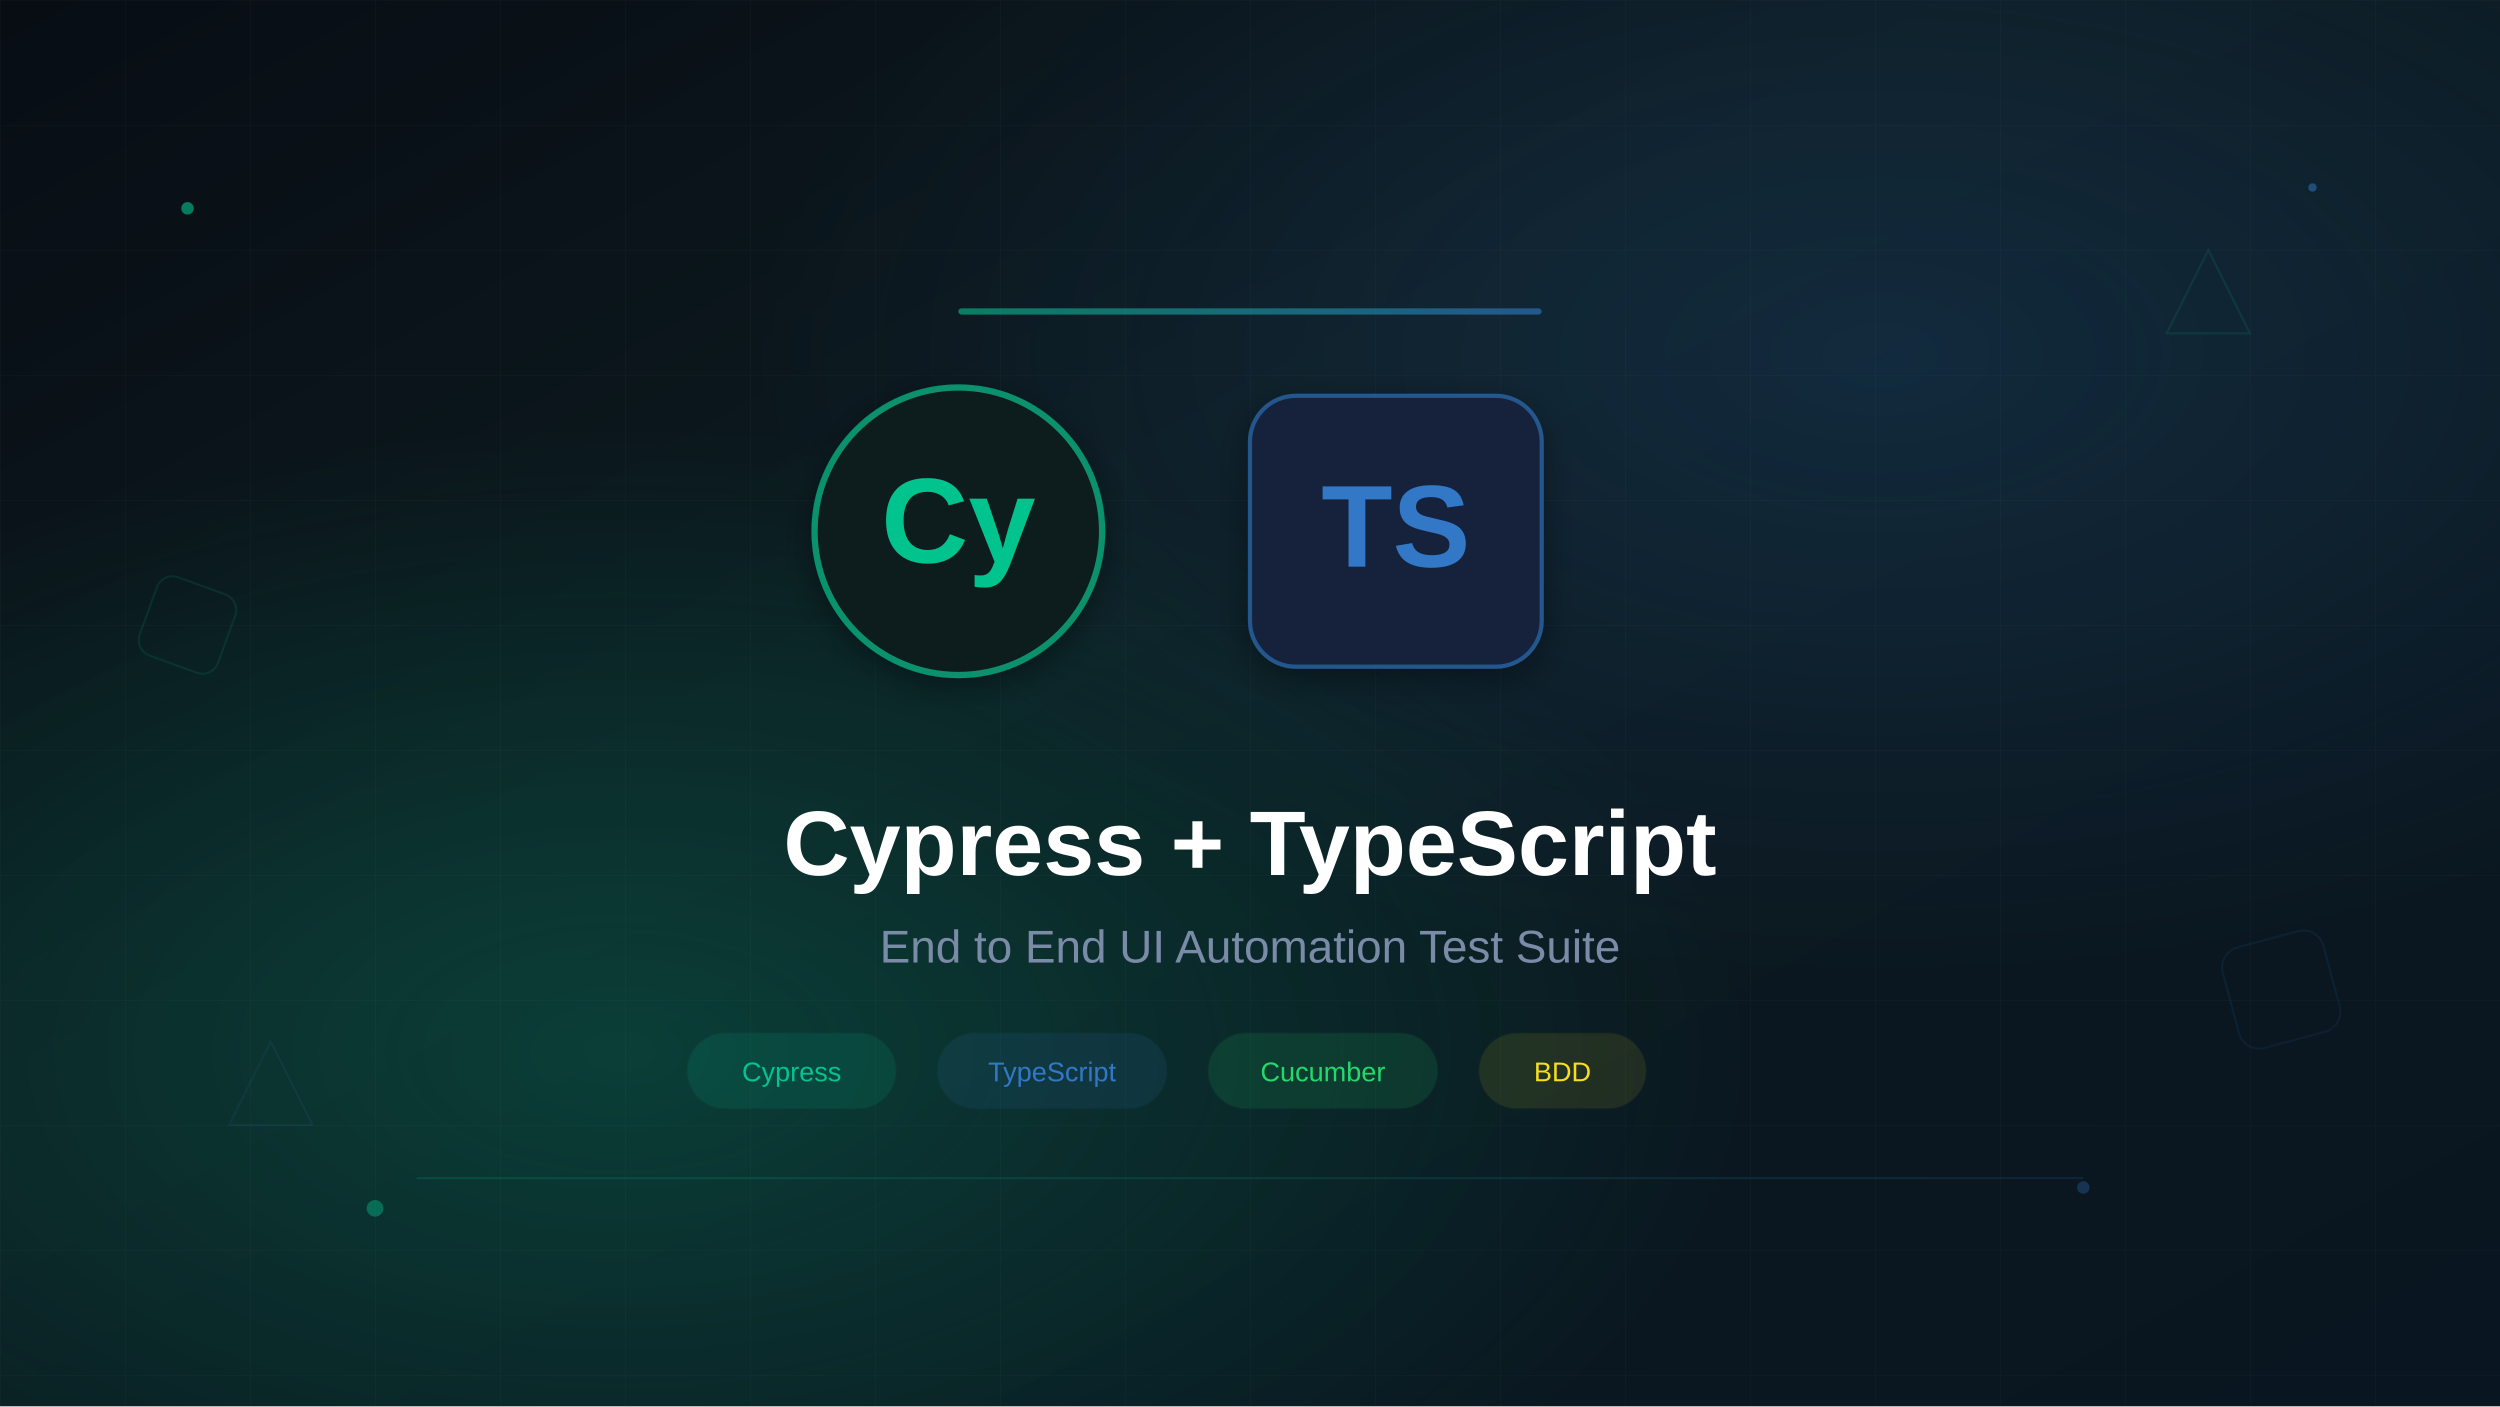
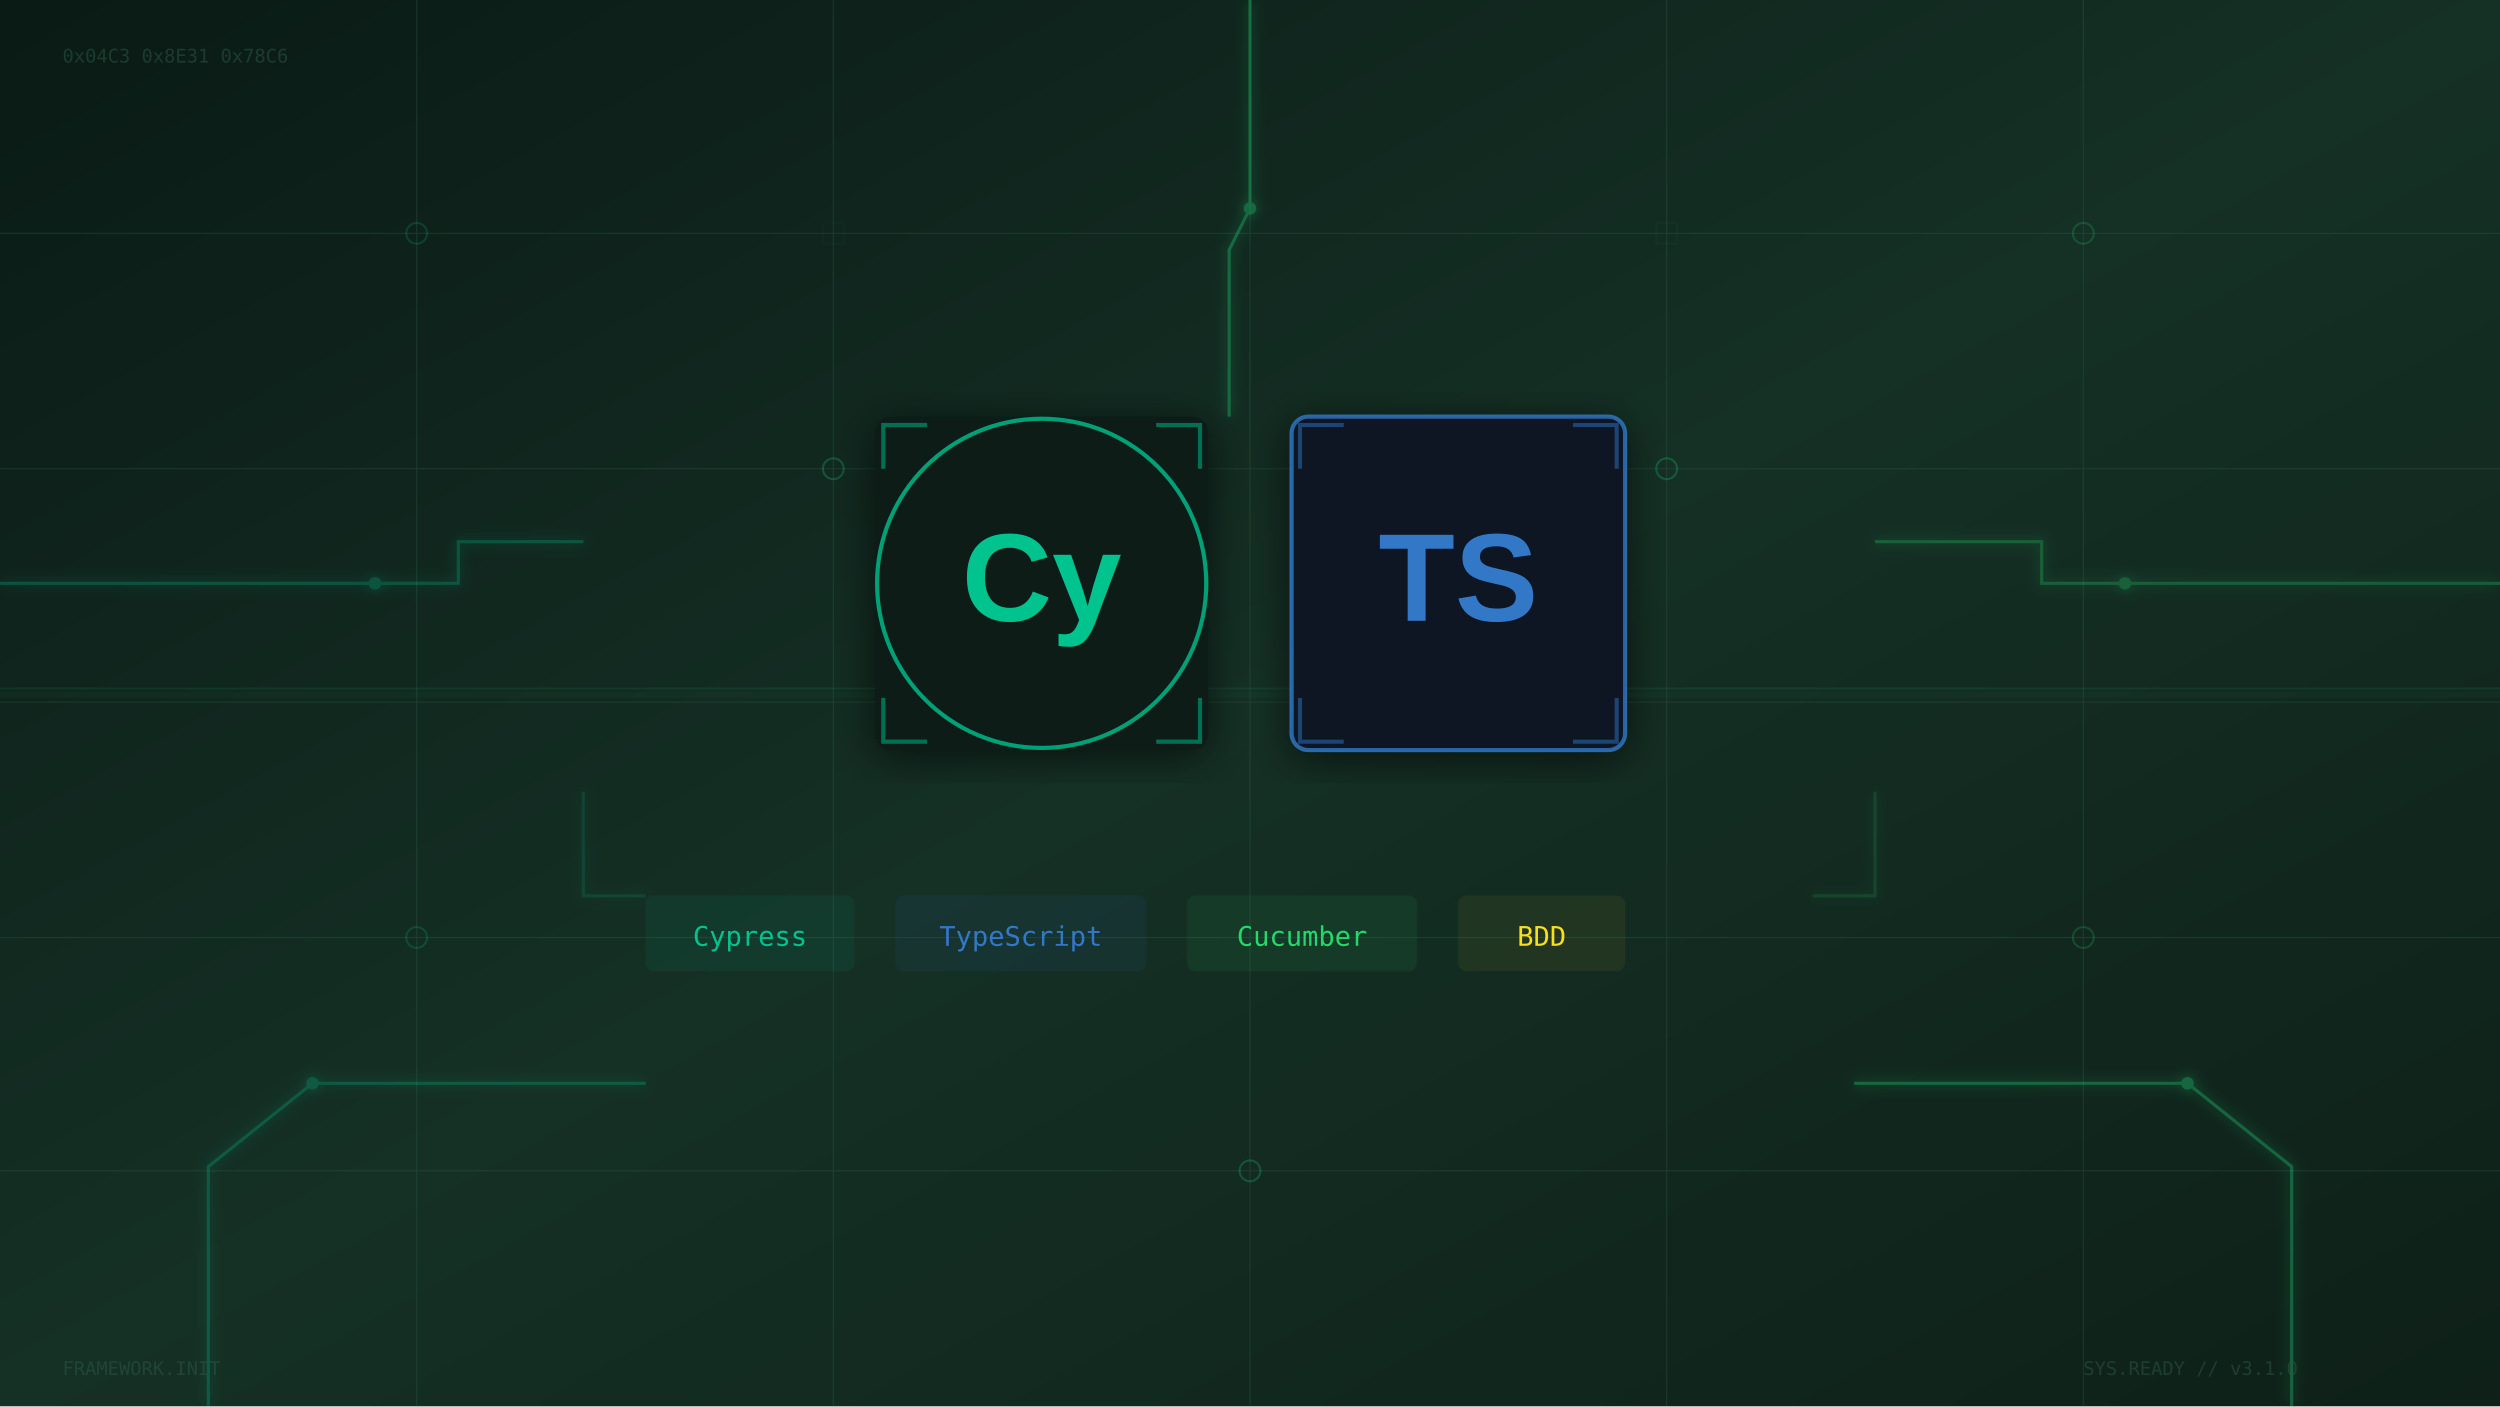
<svg xmlns="http://www.w3.org/2000/svg" viewBox="0 0 1200 675">
  <defs>
    <linearGradient id="bg" x1="0%" y1="0%" x2="100%" y2="100%">
-       <stop offset="0%" style="stop-color:#080d14" />
-       <stop offset="40%" style="stop-color:#0c1a1f" />
-       <stop offset="100%" style="stop-color:#091520" />
+       <stop offset="0%" style="stop-color:#0a1a15" />
+       <stop offset="50%" style="stop-color:#153025" />
+       <stop offset="100%" style="stop-color:#0e2018" />
    </linearGradient>
-     <radialGradient id="glow1" cx="25%" cy="75%" r="45%">
-       <stop offset="0%" style="stop-color:#04C38E;stop-opacity:0.22" />
-       <stop offset="100%" style="stop-color:#04C38E;stop-opacity:0" />
-     </radialGradient>
-     <radialGradient id="glow2" cx="75%" cy="25%" r="45%">
-       <stop offset="0%" style="stop-color:#3178C6;stop-opacity:0.18" />
-       <stop offset="100%" style="stop-color:#3178C6;stop-opacity:0" />
-     </radialGradient>
-     <pattern id="grid" width="60" height="60" patternUnits="userSpaceOnUse">
-       <path d="M 60 0 L 0 0 0 60" fill="none" stroke="#ffffff" stroke-width="0.5" opacity="0.04" />
-     </pattern>
    <linearGradient id="accent" x1="0%" y1="0%" x2="100%" y2="0%">
      <stop offset="0%" style="stop-color:#04C38E" />
-       <stop offset="100%" style="stop-color:#3178C6" />
+       <stop offset="50%" style="stop-color:#3178C6" />
+       <stop offset="100%" style="stop-color:#23D96C" />
    </linearGradient>
    <filter id="shadow">
-       <feDropShadow dx="0" dy="4" stdDeviation="8" flood-color="#000" flood-opacity="0.4" />
+       <feDropShadow dx="0" dy="4" stdDeviation="10" flood-color="#000" flood-opacity="0.6" />
+     </filter>
+     <filter id="neonGlow">
+       <feGaussianBlur stdDeviation="3" result="blur" />
+       <feMerge>
+         <feMergeNode in="blur" />
+         <feMergeNode in="SourceGraphic" />
+       </feMerge>
    </filter>
  </defs>
  <rect width="1200" height="675" fill="url(#bg)" />
-   <rect width="1200" height="675" fill="url(#glow1)" />
-   <rect width="1200" height="675" fill="url(#glow2)" />
-   <rect width="1200" height="675" fill="url(#grid)" />
-   <circle cx="90" cy="100" r="3" fill="#04C38E" opacity="0.6" />
-   <circle cx="1110" cy="90" r="2" fill="#3178C6" opacity="0.5" />
-   <circle cx="180" cy="580" r="4" fill="#04C38E" opacity="0.4" />
-   <circle cx="1000" cy="570" r="3" fill="#3178C6" opacity="0.3" />
-   <rect x="70" y="280" width="40" height="40" rx="8" fill="none" stroke="#04C38E" stroke-width="1" opacity="0.12" transform="rotate(20 90 300)" />
-   <rect x="1070" y="450" width="50" height="50" rx="10" fill="none" stroke="#3178C6" stroke-width="1" opacity="0.1" transform="rotate(-15 1095 475)" />
-   <polygon points="1060,120 1080,160 1040,160" fill="none" stroke="#04C38E" stroke-width="1" opacity="0.12" />
-   <polygon points="130,500 150,540 110,540" fill="none" stroke="#3178C6" stroke-width="1" opacity="0.1" />
-   <rect x="460" y="148" width="280" height="3" rx="1.5" fill="url(#accent)" opacity="0.6" />
+   <g stroke="#2a5a45" stroke-width="0.5" opacity="0.4">
+     <line x1="0" y1="112" x2="1200" y2="112" />
+     <line x1="0" y1="225" x2="1200" y2="225" />
+     <line x1="0" y1="337" x2="1200" y2="337" />
+     <line x1="0" y1="450" x2="1200" y2="450" />
+     <line x1="0" y1="562" x2="1200" y2="562" />
+     <line x1="200" y1="0" x2="200" y2="675" />
+     <line x1="400" y1="0" x2="400" y2="675" />
+     <line x1="600" y1="0" x2="600" y2="675" />
+     <line x1="800" y1="0" x2="800" y2="675" />
+     <line x1="1000" y1="0" x2="1000" y2="675" />
+   </g>
+   <g fill="none" stroke-width="1.5" opacity="0.3" filter="url(#neonGlow)">
+     <path d="M 0,280 H 180 L 220,280 L 220,260 H 280" stroke="#04C38E" />
+     <circle cx="180" cy="280" r="3" fill="#04C38E" />
+     <path d="M 1200,280 H 1020 L 980,280 L 980,260 H 900" stroke="#23D96C" />
+     <circle cx="1020" cy="280" r="3" fill="#23D96C" />
+     <path d="M 600,0 V 100 L 590,120 V 200" stroke="#20ff90" />
+     <circle cx="600" cy="100" r="3" fill="#20ff90" />
+     <path d="M 100,675 V 560 L 150,520 H 310" stroke="#04C38E" />
+     <circle cx="150" cy="520" r="3" fill="#04C38E" />
+     <path d="M 1100,675 V 560 L 1050,520 H 890" stroke="#20ff90" />
+     <circle cx="1050" cy="520" r="3" fill="#20ff90" />
+     <path d="M 280,380 V 430 H 310" stroke="#04C38E" opacity="0.5" />
+     <path d="M 900,380 V 430 H 870" stroke="#23D96C" opacity="0.5" />
+   </g>
+   <g fill="none" stroke-width="1" opacity="0.2">
+     <circle cx="200" cy="112" r="5" stroke="#04C38E" />
+     <circle cx="400" cy="225" r="5" stroke="#20ff90" />
+     <circle cx="800" cy="225" r="5" stroke="#20ff90" />
+     <circle cx="1000" cy="112" r="5" stroke="#23D96C" />
+     <circle cx="200" cy="450" r="5" stroke="#04C38E" />
+     <circle cx="600" cy="562" r="5" stroke="#20ff90" />
+     <circle cx="1000" cy="450" r="5" stroke="#23D96C" />
+     <rect x="395" y="107" width="10" height="10" rx="1" stroke="#04C38E" opacity="0.15" />
+     <rect x="795" y="107" width="10" height="10" rx="1" stroke="#23D96C" opacity="0.15" />
+   </g>
+   <rect x="0" y="330" width="1200" height="1" fill="#20ff90" opacity="0.08" />
+   <rect x="0" y="332" width="1200" height="3" fill="#20ff90" opacity="0.03" />
+   <text x="30" y="30" font-family="Consolas, monospace" font-size="9" fill="#2a5a45" opacity="0.5">0x04C3 0x8E31 0x78C6</text>
+   <text x="1000" y="660" font-family="Consolas, monospace" font-size="9" fill="#2a5a45" opacity="0.5">SYS.READY // v3.1.0</text>
+   <text x="30" y="660" font-family="Consolas, monospace" font-size="9" fill="#2a5a45" opacity="0.5">FRAMEWORK.INIT</text>
  <g filter="url(#shadow)">
-     <g transform="translate(390, 185)">
-       <rect x="0" y="0" width="140" height="140" rx="70" fill="#0d1a1a" />
-       <circle cx="70" cy="70" r="69" fill="none" stroke="#04C38E" stroke-width="3" opacity="0.7" />
-       <text x="70" y="85" font-family="Arial, sans-serif" font-size="58" font-weight="bold" fill="#04C38E" text-anchor="middle">Cy</text>
+     <g transform="translate(420, 200)">
+       <rect x="0" y="0" width="160" height="160" rx="8" fill="#081a18" />
+       <circle cx="80" cy="80" r="79" fill="none" stroke="#04C38E" stroke-width="2" opacity="0.8" />
+       <path d="M 4,25 V 4 H 25" fill="none" stroke="#04C38E" stroke-width="2" opacity="0.5" />
+       <path d="M 135,4 H 156 V 25" fill="none" stroke="#04C38E" stroke-width="2" opacity="0.5" />
+       <path d="M 156,135 V 156 H 135" fill="none" stroke="#04C38E" stroke-width="2" opacity="0.5" />
+       <path d="M 25,156 H 4 V 135" fill="none" stroke="#04C38E" stroke-width="2" opacity="0.5" />
+       <text x="80" y="98" font-family="Arial, sans-serif" font-size="60" font-weight="bold" fill="#04C38E" text-anchor="middle">Cy</text>
    </g>
-     <g transform="translate(600, 190)">
-       <rect x="0" y="0" width="140" height="130" rx="22" fill="#12223a" />
-       <rect x="0" y="0" width="140" height="130" rx="22" fill="none" stroke="#3178C6" stroke-width="2" opacity="0.6" />
-       <text x="70" y="82" font-family="Arial, sans-serif" font-size="56" font-weight="bold" fill="#3178C6" text-anchor="middle">TS</text>
+     <g transform="translate(620, 200)">
+       <rect x="0" y="0" width="160" height="160" rx="8" fill="#0a1220" />
+       <rect x="0" y="0" width="160" height="160" rx="8" fill="none" stroke="#3178C6" stroke-width="2" opacity="0.8" />
+       <path d="M 4,25 V 4 H 25" fill="none" stroke="#3178C6" stroke-width="2" opacity="0.5" />
+       <path d="M 135,4 H 156 V 25" fill="none" stroke="#3178C6" stroke-width="2" opacity="0.5" />
+       <path d="M 156,135 V 156 H 135" fill="none" stroke="#3178C6" stroke-width="2" opacity="0.5" />
+       <path d="M 25,156 H 4 V 135" fill="none" stroke="#3178C6" stroke-width="2" opacity="0.5" />
+       <text x="80" y="98" font-family="Arial, sans-serif" font-size="60" font-weight="bold" fill="#3178C6" text-anchor="middle">TS</text>
    </g>
  </g>
-   <text x="600" y="420" font-family="Arial, sans-serif" font-size="44" font-weight="bold" fill="#ffffff" text-anchor="middle">Cypress + TypeScript</text>
-   <text x="600" y="462" font-family="Arial, sans-serif" font-size="22" fill="#7a8ba8" text-anchor="middle">End to End UI Automation Test Suite</text>
-   <g transform="translate(330, 496)">
-     <rect x="0" y="0" width="100" height="36" rx="18" fill="#04C38E" opacity="0.12" stroke="#04C38E" stroke-width="1" stroke-opacity="0.3" />
-     <text x="50" y="23" font-family="Arial, sans-serif" font-size="13" fill="#04C38E" text-anchor="middle">Cypress</text>
+   <g transform="translate(310, 430)">
+     <rect x="0" y="0" width="100" height="36" rx="4" fill="#04C38E" opacity="0.08" stroke="#04C38E" stroke-width="1" stroke-opacity="0.4" />
+     <text x="50" y="24" font-family="Consolas, monospace" font-size="13" font-weight="500" fill="#04C38E" text-anchor="middle">Cypress</text>
  </g>
-   <g transform="translate(450, 496)">
-     <rect x="0" y="0" width="110" height="36" rx="18" fill="#3178C6" opacity="0.12" stroke="#3178C6" stroke-width="1" stroke-opacity="0.3" />
-     <text x="55" y="23" font-family="Arial, sans-serif" font-size="13" fill="#3178C6" text-anchor="middle">TypeScript</text>
+   <g transform="translate(430, 430)">
+     <rect x="0" y="0" width="120" height="36" rx="4" fill="#3178C6" opacity="0.08" stroke="#3178C6" stroke-width="1" stroke-opacity="0.4" />
+     <text x="60" y="24" font-family="Consolas, monospace" font-size="13" font-weight="500" fill="#3178C6" text-anchor="middle">TypeScript</text>
  </g>
-   <g transform="translate(580, 496)">
-     <rect x="0" y="0" width="110" height="36" rx="18" fill="#23D96C" opacity="0.12" stroke="#23D96C" stroke-width="1" stroke-opacity="0.3" />
-     <text x="55" y="23" font-family="Arial, sans-serif" font-size="13" fill="#23D96C" text-anchor="middle">Cucumber</text>
+   <g transform="translate(570, 430)">
+     <rect x="0" y="0" width="110" height="36" rx="4" fill="#23D96C" opacity="0.08" stroke="#23D96C" stroke-width="1" stroke-opacity="0.4" />
+     <text x="55" y="24" font-family="Consolas, monospace" font-size="13" font-weight="500" fill="#23D96C" text-anchor="middle">Cucumber</text>
  </g>
-   <g transform="translate(710, 496)">
-     <rect x="0" y="0" width="80" height="36" rx="18" fill="#F7DF1E" opacity="0.1" stroke="#F7DF1E" stroke-width="1" stroke-opacity="0.25" />
-     <text x="40" y="23" font-family="Arial, sans-serif" font-size="13" fill="#F7DF1E" text-anchor="middle">BDD</text>
+   <g transform="translate(700, 430)">
+     <rect x="0" y="0" width="80" height="36" rx="4" fill="#F7DF1E" opacity="0.06" stroke="#F7DF1E" stroke-width="1" stroke-opacity="0.3" />
+     <text x="40" y="24" font-family="Consolas, monospace" font-size="13" font-weight="500" fill="#F7DF1E" text-anchor="middle">BDD</text>
  </g>
-   <rect x="200" y="565" width="800" height="1" fill="url(#accent)" opacity="0.15" />
</svg>
